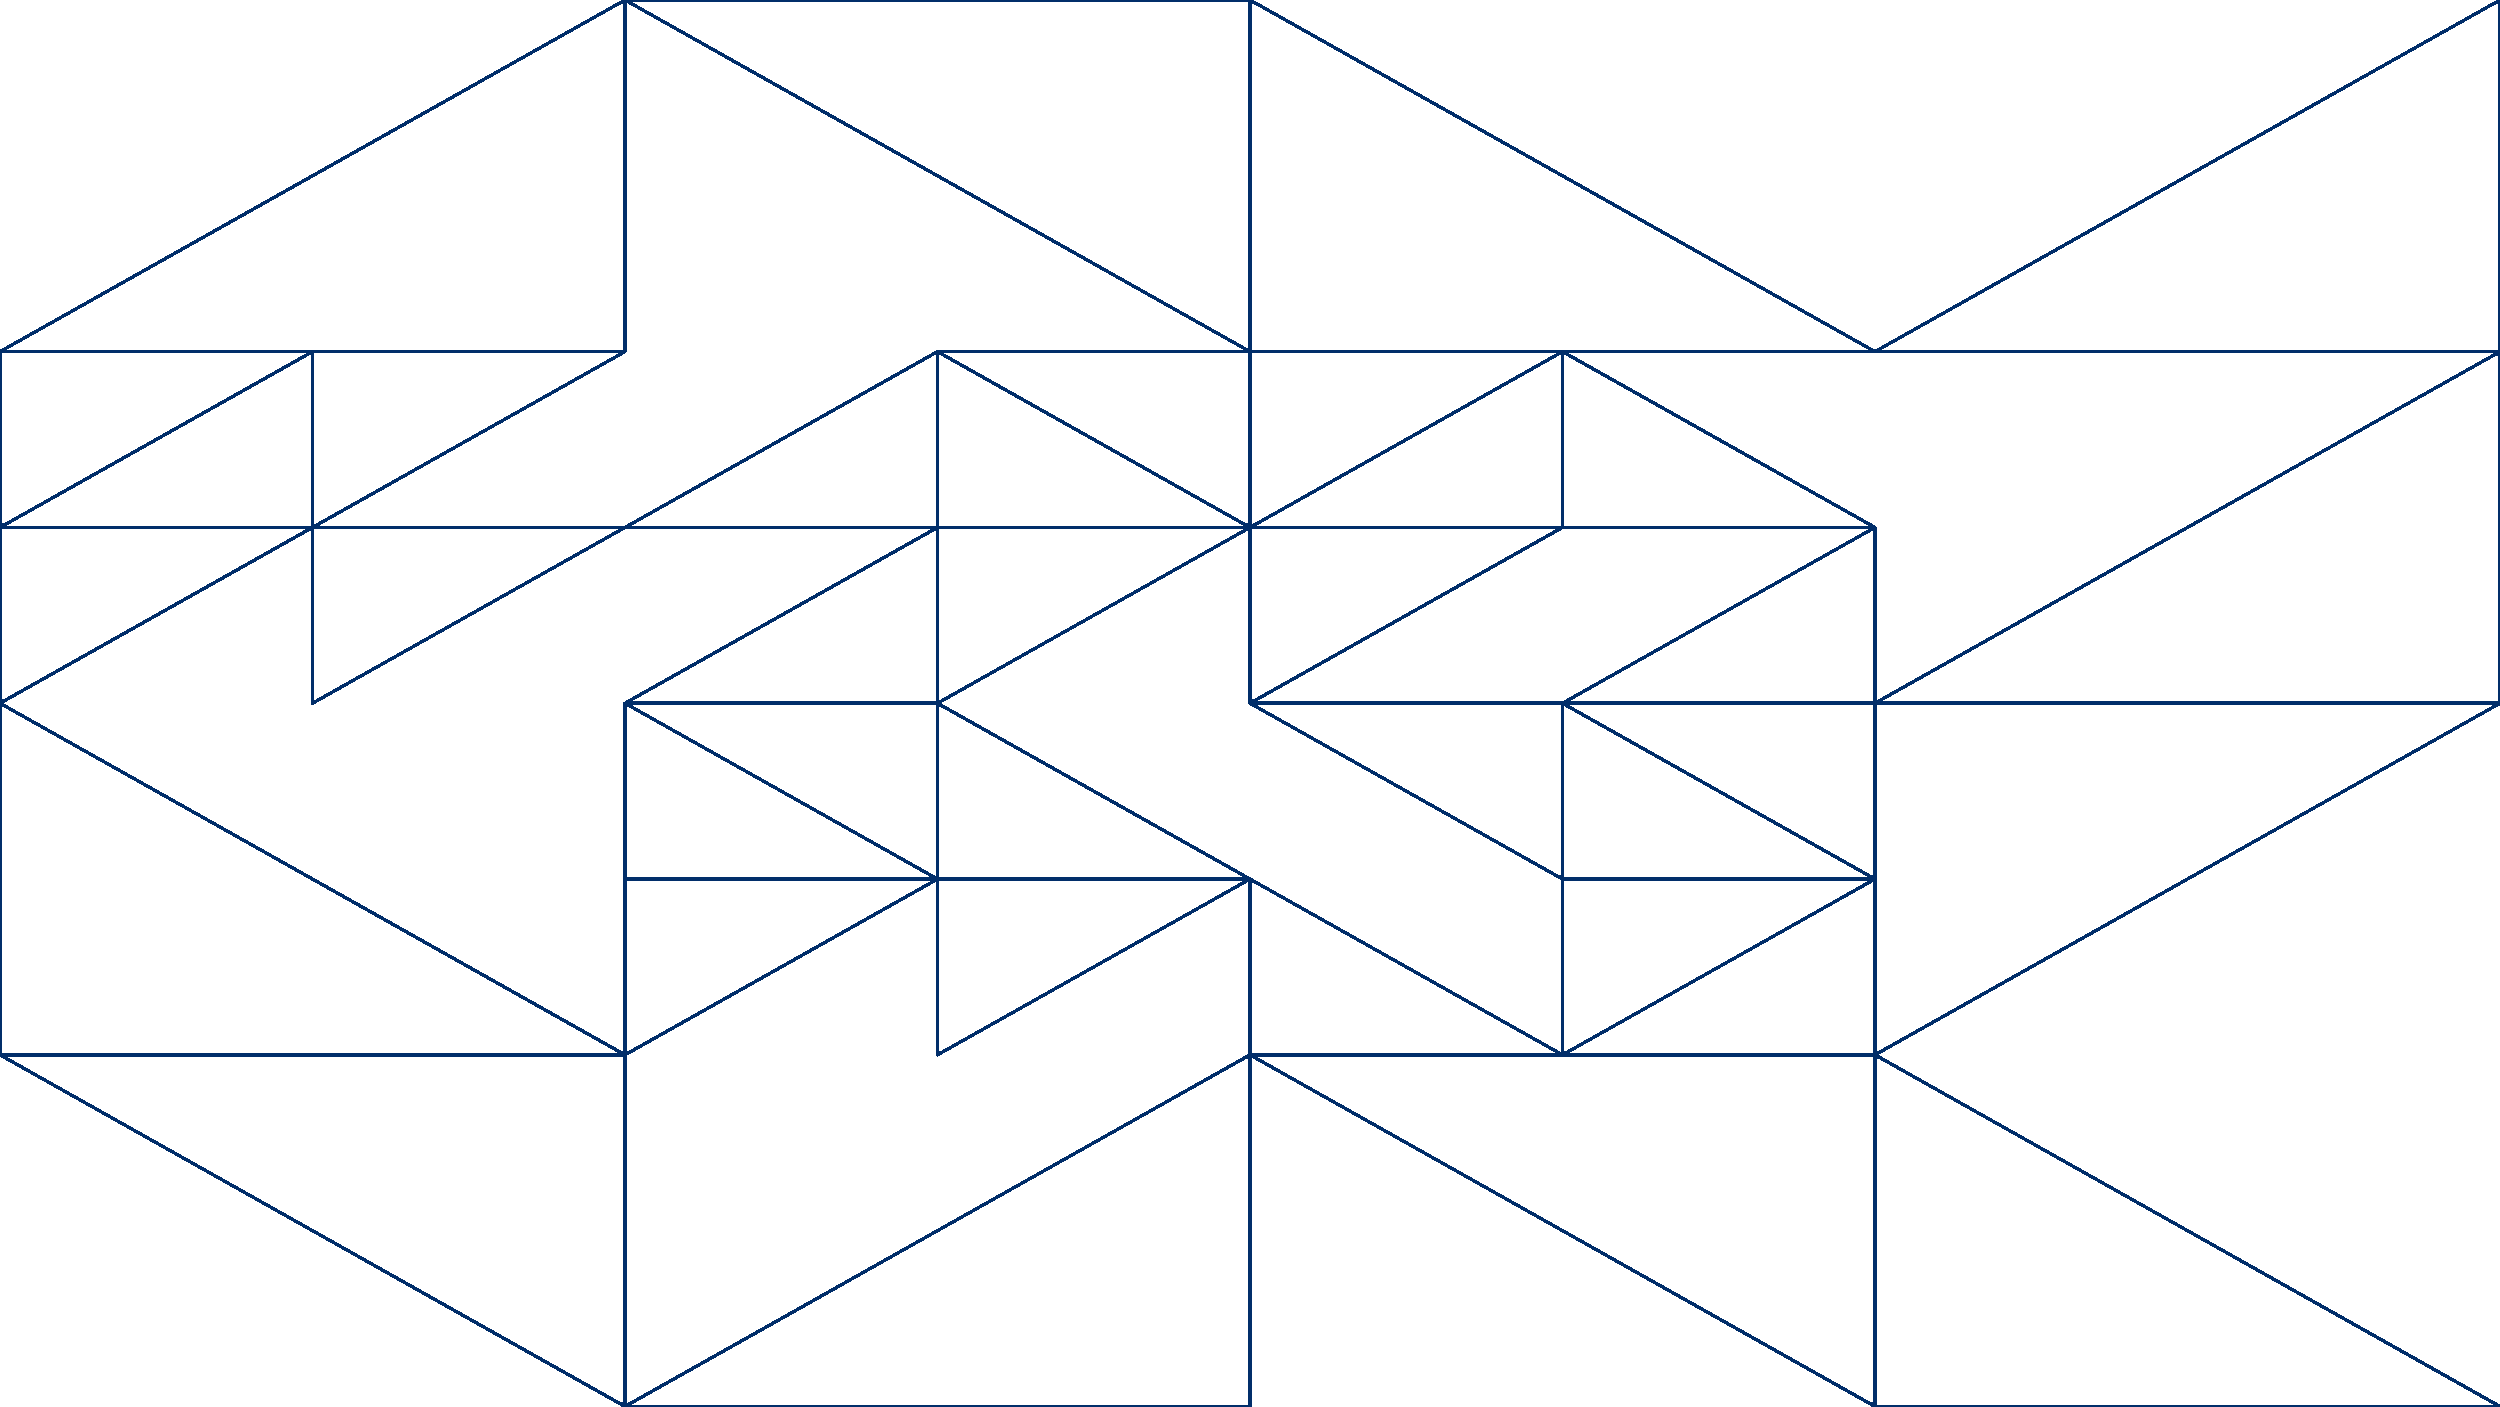
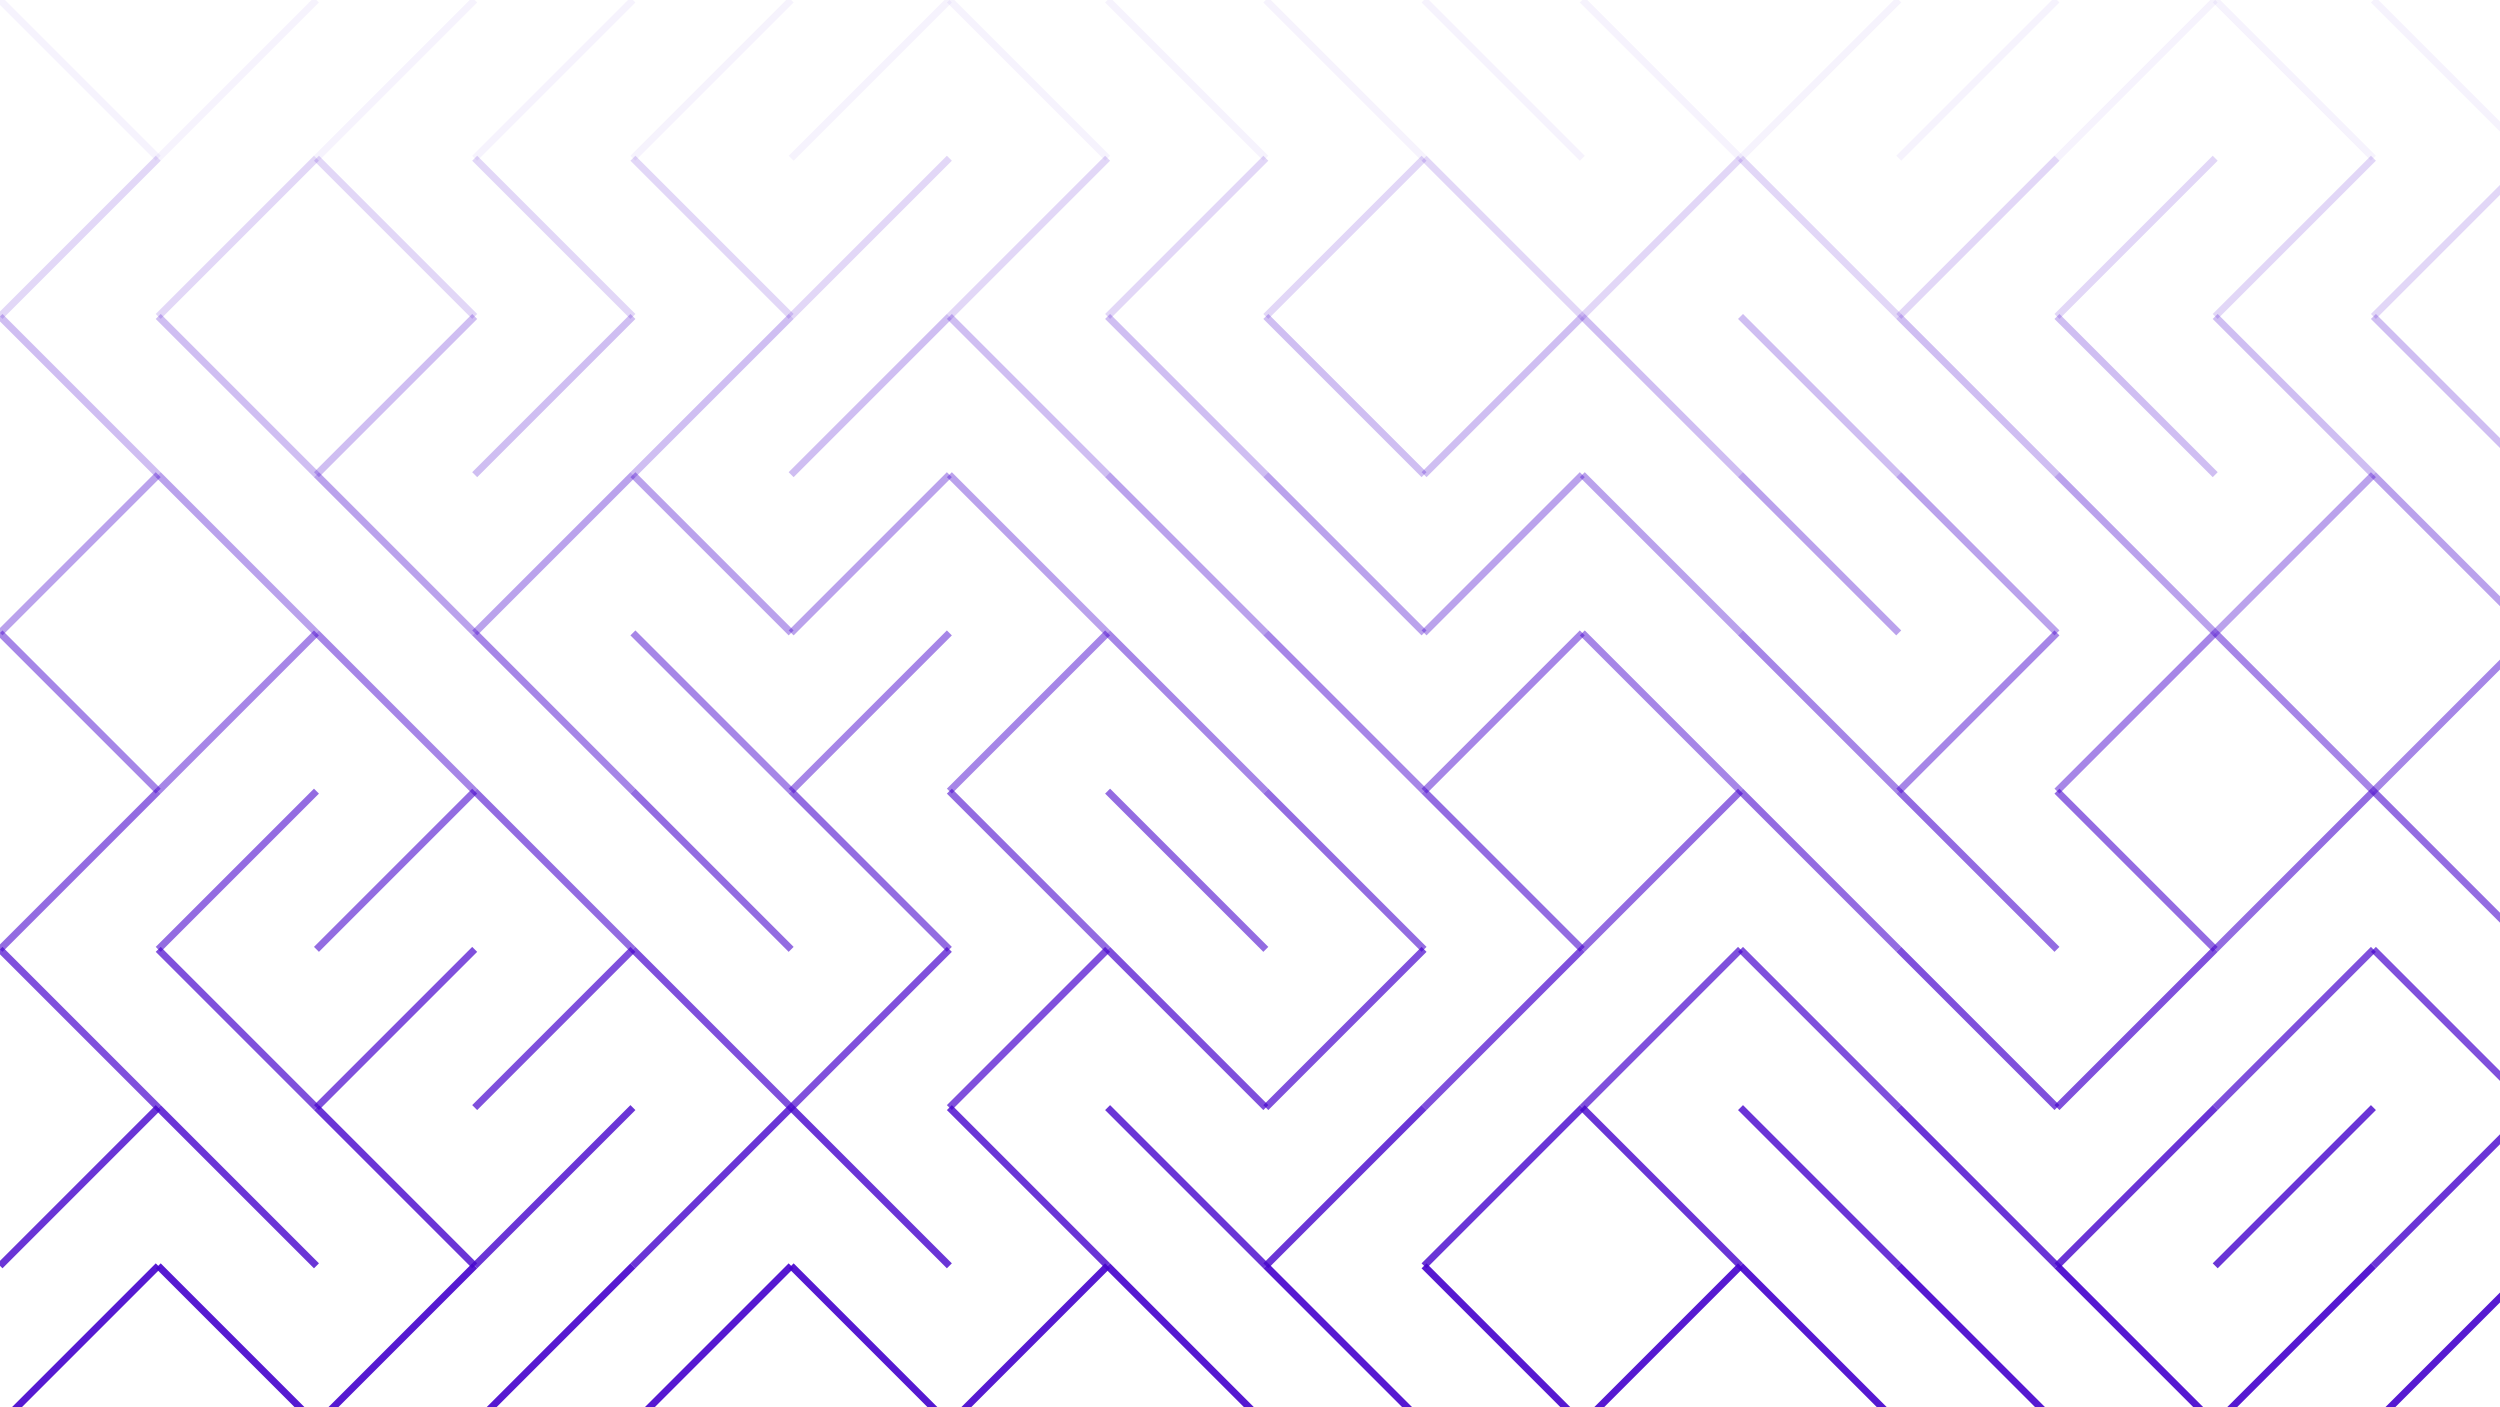
<svg xmlns="http://www.w3.org/2000/svg" version="1.1" viewBox="0 0 1422 800">
-   <g shape-rendering="crispEdges" stroke-linejoin="round" fill="none" stroke-width="2" stroke="#012e6a">
-     <polygon points="1422,200 1422,0 1066.5,200" />
-     <polygon points="711,0 1066.5,200 711,200" />
-     <polygon points="888.75,300 888.75,200 1066.5,300" />
-     <polygon points="888.75,200 888.75,300 711,300" />
-     <polygon points="711,400 888.75,300 711,300" />
-     <polygon points="1066.5,300 888.75,400 1066.5,400" />
-     <polygon points="1422,200 1422,400 1066.5,400" />
-     <polygon points="711,200 711,0 355.5,0" />
-     <polygon points="355.5,0 355.5,200 0,200" />
-     <polygon points="177.75,200 355.5,200 177.75,300" />
-     <polygon points="177.75,200 0,200 0,300" />
-     <polygon points="0,400 0,300 177.75,300" />
-     <polygon points="177.75,400 355.5,300 177.75,300" />
-     <polygon points="711,300 533.25,200 711,200" />
-     <polygon points="533.25,300 533.25,200 355.5,300" />
-     <polygon points="355.5,400 533.25,400 533.25,300" />
-     <polygon points="711,300 533.25,300 533.25,400" />
-     <polygon points="711,500 533.25,500 533.25,400" />
-     <polygon points="533.25,500 355.5,500 355.5,400" />
-     <polygon points="355.5,600 533.25,500 355.5,500" />
-     <polygon points="533.25,600 711,500 533.25,500" />
-     <polygon points="355.5,600 0,400 0,600" />
-     <polygon points="355.5,800 355.5,600 0,600" />
-     <polygon points="711,800 355.5,800 711,600" />
-     <polygon points="1066.5,400 1422,400 1066.5,600" />
-     <polygon points="1066.5,400 1066.5,500 888.75,400" />
-     <polygon points="888.75,500 888.75,400 711,400" />
-     <polygon points="711,500 888.75,600 711,600" />
-     <polygon points="1066.5,500 888.75,500 888.75,600" />
-     <polygon points="1066.5,800 711,600 1066.5,600" />
-     <polygon points="1066.5,800 1066.5,600 1422,800" />
+   <g stroke-width="4" stroke="#4502cc" fill="none" stroke-linecap="butt">
+     <line x1="0" y1="0" x2="90" y2="90" opacity="0.05" />
+     <line x1="180" y1="0" x2="90" y2="90" opacity="0.05" />
+     <line x1="270" y1="0" x2="180" y2="90" opacity="0.05" />
+     <line x1="360" y1="0" x2="270" y2="90" opacity="0.05" />
+     <line x1="450" y1="0" x2="360" y2="90" opacity="0.05" />
+     <line x1="540" y1="0" x2="450" y2="90" opacity="0.05" />
+     <line x1="540" y1="0" x2="630" y2="90" opacity="0.05" />
+     <line x1="630" y1="0" x2="720" y2="90" opacity="0.05" />
+     <line x1="720" y1="0" x2="810" y2="90" opacity="0.05" />
+     <line x1="810" y1="0" x2="900" y2="90" opacity="0.05" />
+     <line x1="900" y1="0" x2="990" y2="90" opacity="0.05" />
+     <line x1="1080" y1="0" x2="990" y2="90" opacity="0.05" />
+     <line x1="1170" y1="0" x2="1080" y2="90" opacity="0.05" />
+     <line x1="1260" y1="0" x2="1170" y2="90" opacity="0.05" />
+     <line x1="1260" y1="0" x2="1350" y2="90" opacity="0.05" />
+     <line x1="1350" y1="0" x2="1440" y2="90" opacity="0.05" />
+     <line x1="90" y1="90" x2="0" y2="180" opacity="0.16" />
+     <line x1="180" y1="90" x2="90" y2="180" opacity="0.16" />
+     <line x1="180" y1="90" x2="270" y2="180" opacity="0.16" />
+     <line x1="270" y1="90" x2="360" y2="180" opacity="0.16" />
+     <line x1="360" y1="90" x2="450" y2="180" opacity="0.16" />
+     <line x1="540" y1="90" x2="450" y2="180" opacity="0.16" />
+     <line x1="630" y1="90" x2="540" y2="180" opacity="0.16" />
+     <line x1="720" y1="90" x2="630" y2="180" opacity="0.16" />
+     <line x1="810" y1="90" x2="720" y2="180" opacity="0.16" />
+     <line x1="810" y1="90" x2="900" y2="180" opacity="0.16" />
+     <line x1="990" y1="90" x2="900" y2="180" opacity="0.16" />
+     <line x1="990" y1="90" x2="1080" y2="180" opacity="0.16" />
+     <line x1="1170" y1="90" x2="1080" y2="180" opacity="0.16" />
+     <line x1="1260" y1="90" x2="1170" y2="180" opacity="0.16" />
+     <line x1="1350" y1="90" x2="1260" y2="180" opacity="0.16" />
+     <line x1="1440" y1="90" x2="1350" y2="180" opacity="0.16" />
+     <line x1="0" y1="180" x2="90" y2="270" opacity="0.26" />
+     <line x1="90" y1="180" x2="180" y2="270" opacity="0.26" />
+     <line x1="270" y1="180" x2="180" y2="270" opacity="0.26" />
+     <line x1="360" y1="180" x2="270" y2="270" opacity="0.26" />
+     <line x1="450" y1="180" x2="360" y2="270" opacity="0.26" />
+     <line x1="540" y1="180" x2="450" y2="270" opacity="0.26" />
+     <line x1="540" y1="180" x2="630" y2="270" opacity="0.26" />
+     <line x1="630" y1="180" x2="720" y2="270" opacity="0.26" />
+     <line x1="720" y1="180" x2="810" y2="270" opacity="0.26" />
+     <line x1="900" y1="180" x2="810" y2="270" opacity="0.26" />
+     <line x1="900" y1="180" x2="990" y2="270" opacity="0.26" />
+     <line x1="990" y1="180" x2="1080" y2="270" opacity="0.26" />
+     <line x1="1080" y1="180" x2="1170" y2="270" opacity="0.26" />
+     <line x1="1170" y1="180" x2="1260" y2="270" opacity="0.26" />
+     <line x1="1260" y1="180" x2="1350" y2="270" opacity="0.26" />
+     <line x1="1350" y1="180" x2="1440" y2="270" opacity="0.26" />
+     <line x1="90" y1="270" x2="0" y2="360" opacity="0.37" />
+     <line x1="90" y1="270" x2="180" y2="360" opacity="0.37" />
+     <line x1="180" y1="270" x2="270" y2="360" opacity="0.37" />
+     <line x1="360" y1="270" x2="270" y2="360" opacity="0.37" />
+     <line x1="360" y1="270" x2="450" y2="360" opacity="0.37" />
+     <line x1="540" y1="270" x2="450" y2="360" opacity="0.37" />
+     <line x1="540" y1="270" x2="630" y2="360" opacity="0.37" />
+     <line x1="630" y1="270" x2="720" y2="360" opacity="0.37" />
+     <line x1="720" y1="270" x2="810" y2="360" opacity="0.37" />
+     <line x1="900" y1="270" x2="810" y2="360" opacity="0.37" />
+     <line x1="900" y1="270" x2="990" y2="360" opacity="0.37" />
+     <line x1="990" y1="270" x2="1080" y2="360" opacity="0.37" />
+     <line x1="1080" y1="270" x2="1170" y2="360" opacity="0.37" />
+     <line x1="1170" y1="270" x2="1260" y2="360" opacity="0.37" />
+     <line x1="1350" y1="270" x2="1260" y2="360" opacity="0.37" />
+     <line x1="1350" y1="270" x2="1440" y2="360" opacity="0.37" />
+     <line x1="0" y1="360" x2="90" y2="450" opacity="0.48" />
+     <line x1="180" y1="360" x2="90" y2="450" opacity="0.48" />
+     <line x1="180" y1="360" x2="270" y2="450" opacity="0.48" />
+     <line x1="270" y1="360" x2="360" y2="450" opacity="0.48" />
+     <line x1="360" y1="360" x2="450" y2="450" opacity="0.48" />
+     <line x1="540" y1="360" x2="450" y2="450" opacity="0.48" />
+     <line x1="630" y1="360" x2="540" y2="450" opacity="0.48" />
+     <line x1="630" y1="360" x2="720" y2="450" opacity="0.48" />
+     <line x1="720" y1="360" x2="810" y2="450" opacity="0.48" />
+     <line x1="900" y1="360" x2="810" y2="450" opacity="0.48" />
+     <line x1="900" y1="360" x2="990" y2="450" opacity="0.48" />
+     <line x1="990" y1="360" x2="1080" y2="450" opacity="0.48" />
+     <line x1="1170" y1="360" x2="1080" y2="450" opacity="0.48" />
+     <line x1="1260" y1="360" x2="1170" y2="450" opacity="0.48" />
+     <line x1="1260" y1="360" x2="1350" y2="450" opacity="0.48" />
+     <line x1="1440" y1="360" x2="1350" y2="450" opacity="0.48" />
+     <line x1="90" y1="450" x2="0" y2="540" opacity="0.58" />
+     <line x1="180" y1="450" x2="90" y2="540" opacity="0.58" />
+     <line x1="270" y1="450" x2="180" y2="540" opacity="0.58" />
+     <line x1="270" y1="450" x2="360" y2="540" opacity="0.58" />
+     <line x1="360" y1="450" x2="450" y2="540" opacity="0.58" />
+     <line x1="450" y1="450" x2="540" y2="540" opacity="0.58" />
+     <line x1="540" y1="450" x2="630" y2="540" opacity="0.58" />
+     <line x1="630" y1="450" x2="720" y2="540" opacity="0.58" />
+     <line x1="720" y1="450" x2="810" y2="540" opacity="0.58" />
+     <line x1="810" y1="450" x2="900" y2="540" opacity="0.58" />
+     <line x1="990" y1="450" x2="900" y2="540" opacity="0.58" />
+     <line x1="990" y1="450" x2="1080" y2="540" opacity="0.58" />
+     <line x1="1080" y1="450" x2="1170" y2="540" opacity="0.58" />
+     <line x1="1170" y1="450" x2="1260" y2="540" opacity="0.58" />
+     <line x1="1350" y1="450" x2="1260" y2="540" opacity="0.58" />
+     <line x1="1350" y1="450" x2="1440" y2="540" opacity="0.58" />
+     <line x1="0" y1="540" x2="90" y2="630" opacity="0.69" />
+     <line x1="90" y1="540" x2="180" y2="630" opacity="0.69" />
+     <line x1="270" y1="540" x2="180" y2="630" opacity="0.69" />
+     <line x1="360" y1="540" x2="270" y2="630" opacity="0.69" />
+     <line x1="360" y1="540" x2="450" y2="630" opacity="0.69" />
+     <line x1="540" y1="540" x2="450" y2="630" opacity="0.69" />
+     <line x1="630" y1="540" x2="540" y2="630" opacity="0.69" />
+     <line x1="630" y1="540" x2="720" y2="630" opacity="0.69" />
+     <line x1="810" y1="540" x2="720" y2="630" opacity="0.69" />
+     <line x1="900" y1="540" x2="810" y2="630" opacity="0.69" />
+     <line x1="990" y1="540" x2="900" y2="630" opacity="0.69" />
+     <line x1="990" y1="540" x2="1080" y2="630" opacity="0.69" />
+     <line x1="1080" y1="540" x2="1170" y2="630" opacity="0.69" />
+     <line x1="1260" y1="540" x2="1170" y2="630" opacity="0.69" />
+     <line x1="1350" y1="540" x2="1260" y2="630" opacity="0.69" />
+     <line x1="1350" y1="540" x2="1440" y2="630" opacity="0.69" />
+     <line x1="90" y1="630" x2="0" y2="720" opacity="0.80" />
+     <line x1="90" y1="630" x2="180" y2="720" opacity="0.80" />
+     <line x1="180" y1="630" x2="270" y2="720" opacity="0.80" />
+     <line x1="360" y1="630" x2="270" y2="720" opacity="0.80" />
+     <line x1="450" y1="630" x2="360" y2="720" opacity="0.80" />
+     <line x1="450" y1="630" x2="540" y2="720" opacity="0.80" />
+     <line x1="540" y1="630" x2="630" y2="720" opacity="0.80" />
+     <line x1="630" y1="630" x2="720" y2="720" opacity="0.80" />
+     <line x1="810" y1="630" x2="720" y2="720" opacity="0.80" />
+     <line x1="900" y1="630" x2="810" y2="720" opacity="0.80" />
+     <line x1="900" y1="630" x2="990" y2="720" opacity="0.80" />
+     <line x1="990" y1="630" x2="1080" y2="720" opacity="0.80" />
+     <line x1="1080" y1="630" x2="1170" y2="720" opacity="0.80" />
+     <line x1="1260" y1="630" x2="1170" y2="720" opacity="0.80" />
+     <line x1="1350" y1="630" x2="1260" y2="720" opacity="0.80" />
+     <line x1="1440" y1="630" x2="1350" y2="720" opacity="0.80" />
+     <line x1="90" y1="720" x2="0" y2="810" opacity="0.91" />
+     <line x1="90" y1="720" x2="180" y2="810" opacity="0.91" />
+     <line x1="270" y1="720" x2="180" y2="810" opacity="0.91" />
+     <line x1="360" y1="720" x2="270" y2="810" opacity="0.91" />
+     <line x1="450" y1="720" x2="360" y2="810" opacity="0.91" />
+     <line x1="450" y1="720" x2="540" y2="810" opacity="0.91" />
+     <line x1="630" y1="720" x2="540" y2="810" opacity="0.91" />
+     <line x1="630" y1="720" x2="720" y2="810" opacity="0.91" />
+     <line x1="720" y1="720" x2="810" y2="810" opacity="0.91" />
+     <line x1="810" y1="720" x2="900" y2="810" opacity="0.91" />
+     <line x1="990" y1="720" x2="900" y2="810" opacity="0.91" />
+     <line x1="990" y1="720" x2="1080" y2="810" opacity="0.91" />
+     <line x1="1080" y1="720" x2="1170" y2="810" opacity="0.91" />
+     <line x1="1170" y1="720" x2="1260" y2="810" opacity="0.91" />
+     <line x1="1350" y1="720" x2="1260" y2="810" opacity="0.91" />
+     <line x1="1440" y1="720" x2="1350" y2="810" opacity="0.91" />
  </g>
-   <g fill="#012e6a" stroke-width="3" stroke="hsl(220, 43%, 13%)" />
</svg>
